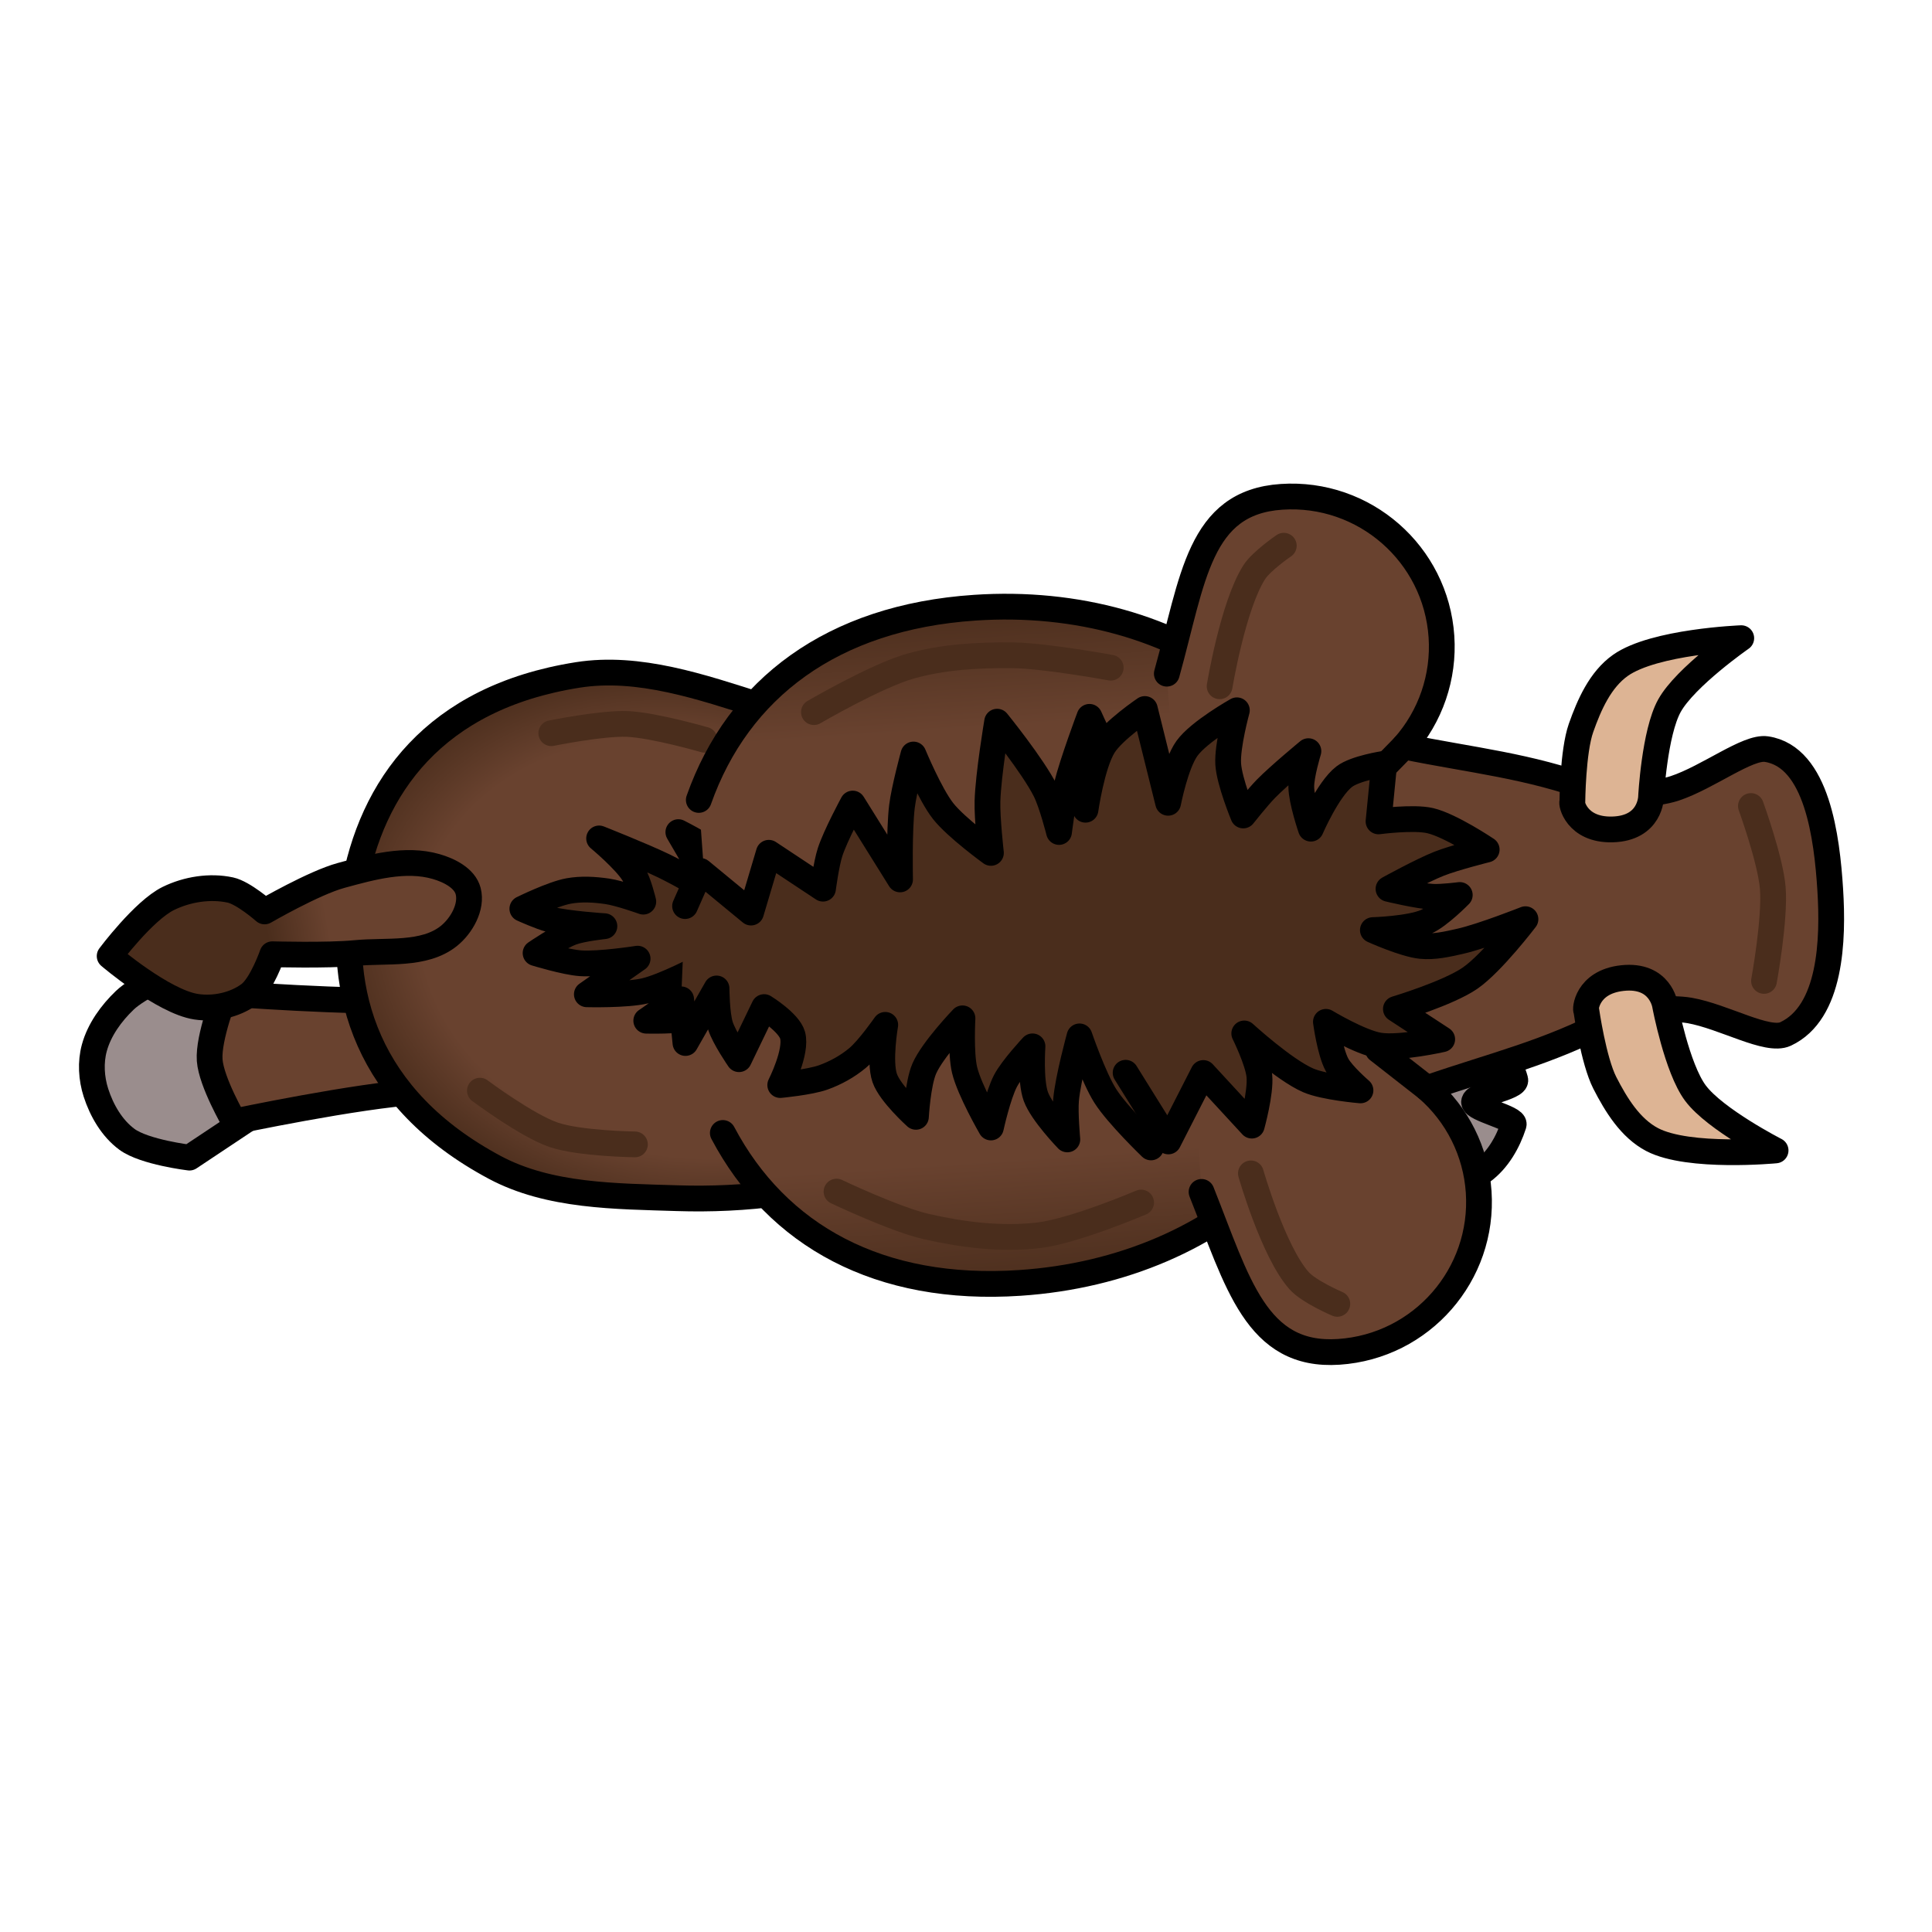
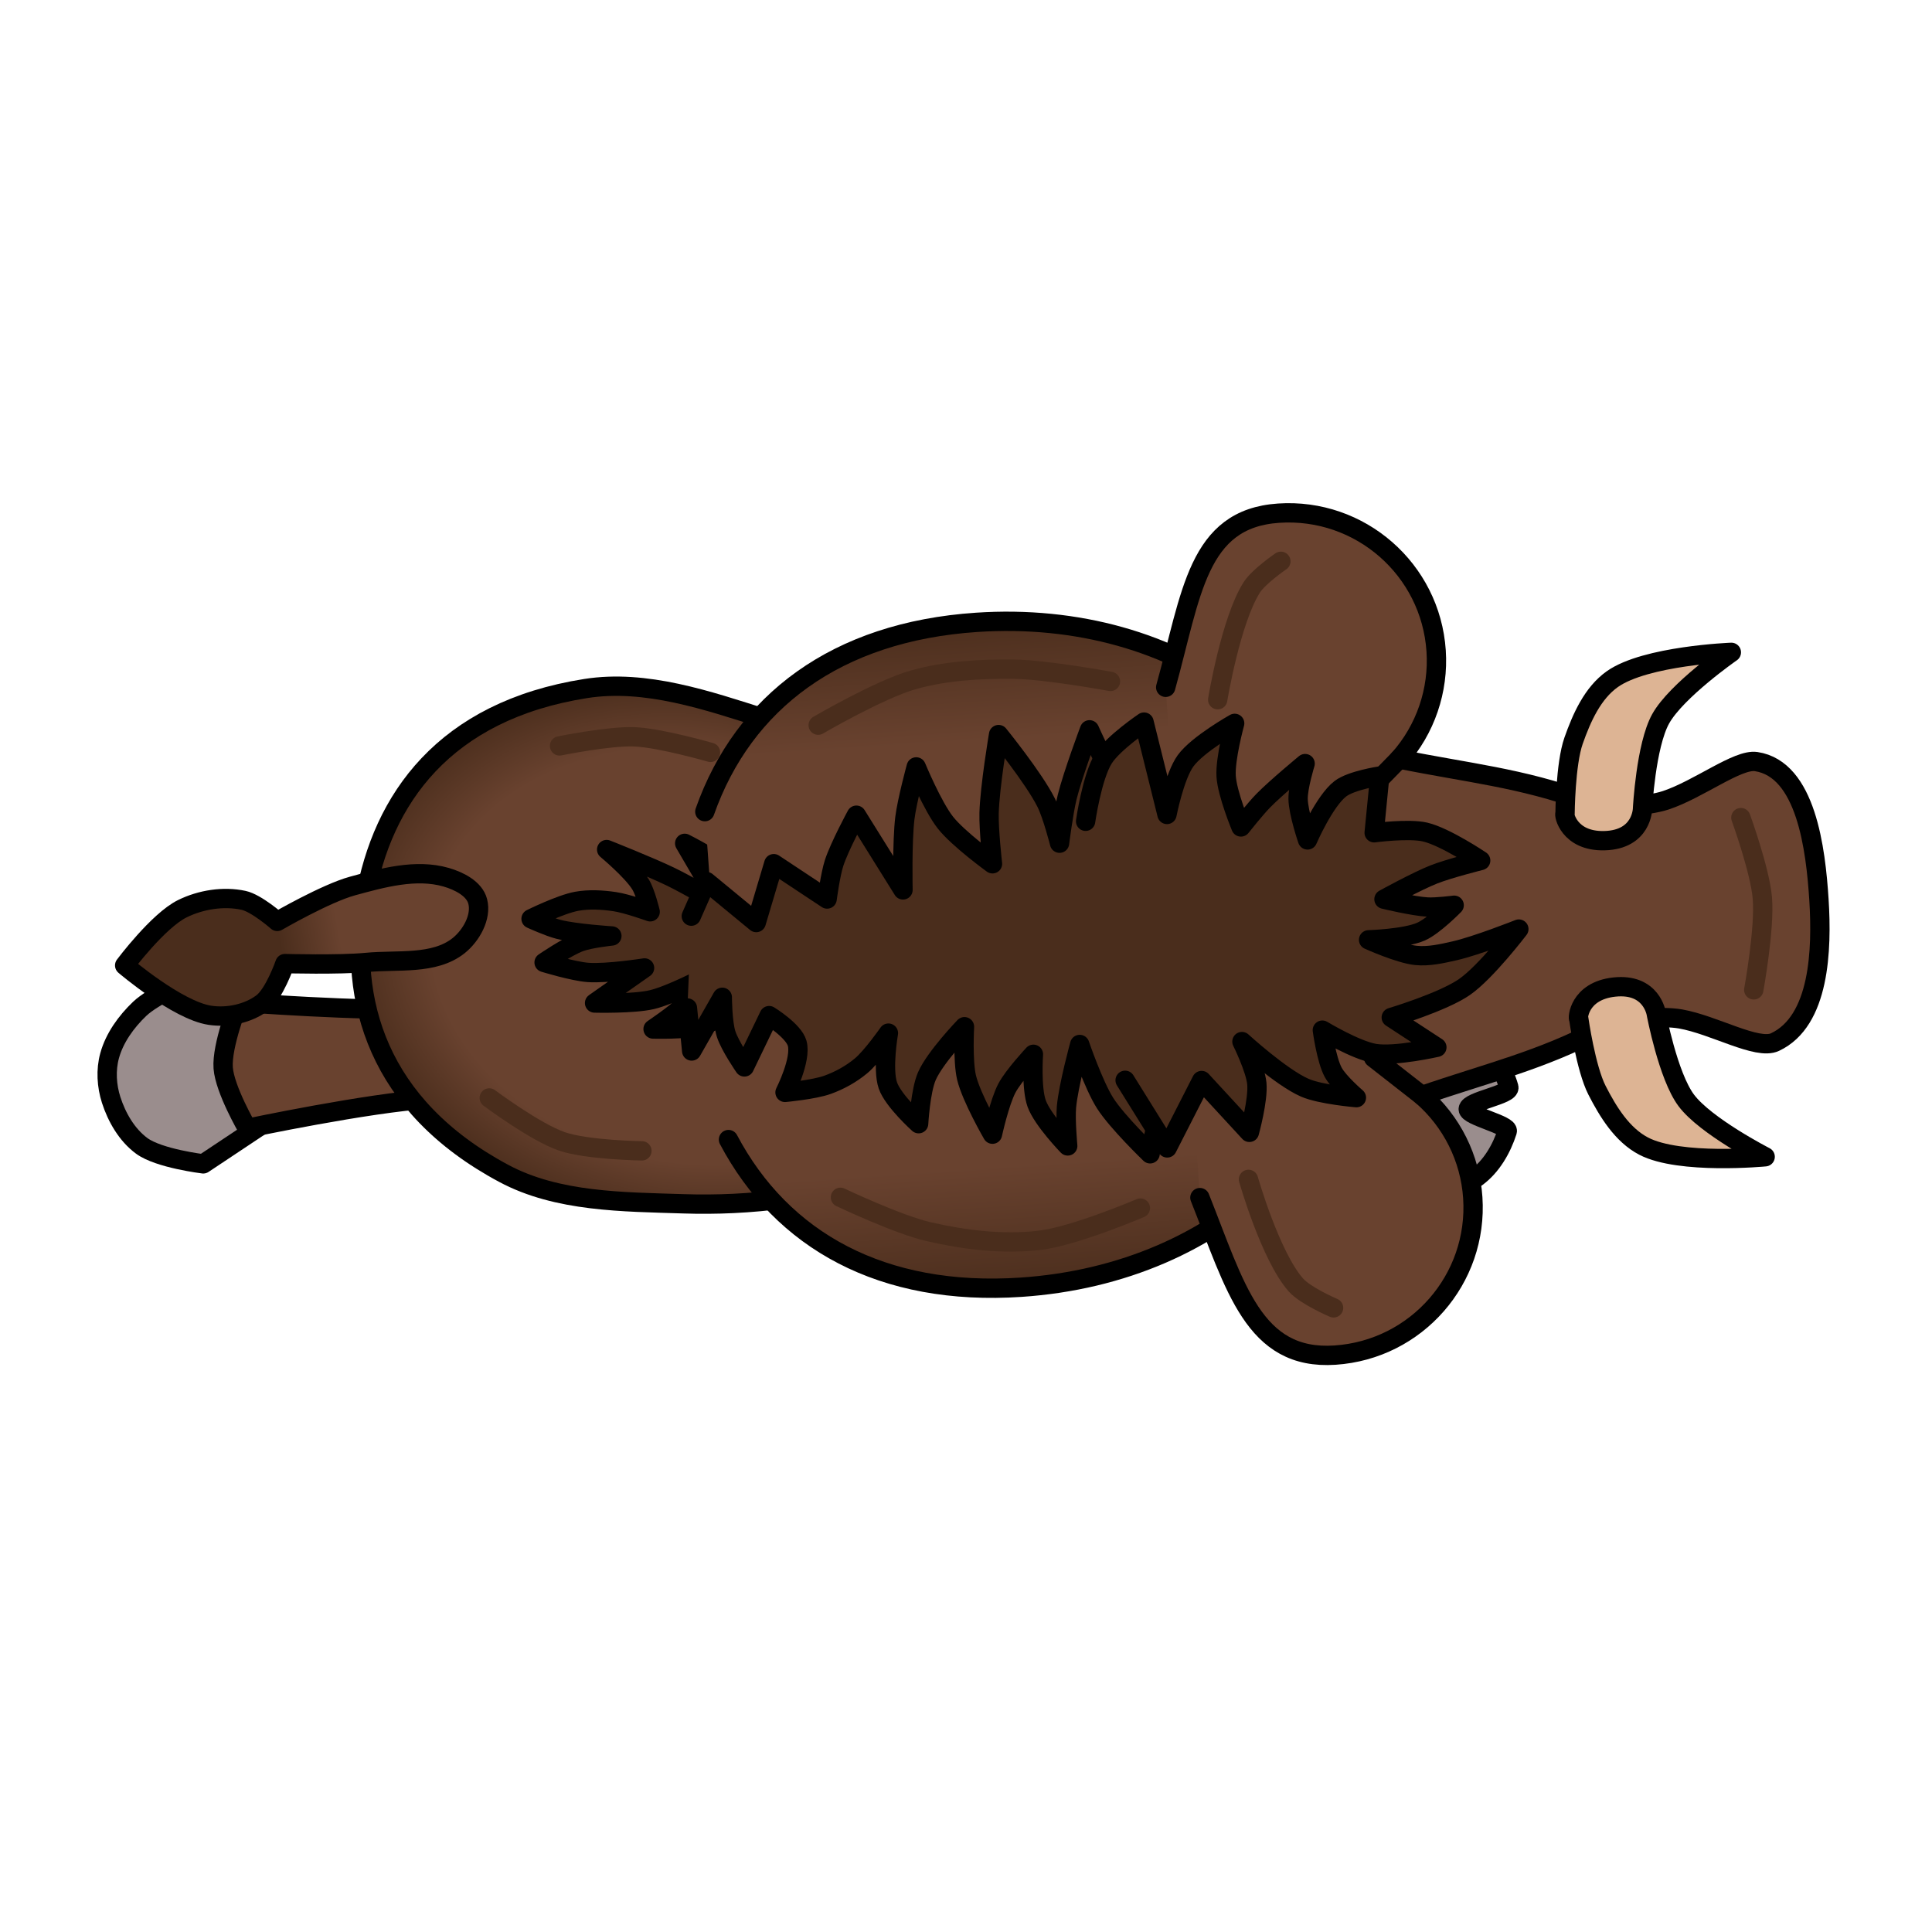
- <svg xmlns="http://www.w3.org/2000/svg" xmlns:xlink="http://www.w3.org/1999/xlink" width="150mm" height="150mm" viewBox="0 0 150 150" version="1.1" id="svg1">
+ <svg xmlns="http://www.w3.org/2000/svg" xmlns:xlink="http://www.w3.org/1999/xlink" width="200mm" height="200mm" viewBox="0 0 200 200" version="1.1" id="svg1">
  <defs id="defs1">
    <linearGradient id="linearGradient35">
      <stop style="stop-color:#4a2d1c;stop-opacity:1;" offset="0" id="stop35" />
      <stop style="stop-color:#69422f;stop-opacity:1;" offset="0.187" id="stop37" />
      <stop style="stop-color:#69422f;stop-opacity:1;" offset="0.807" id="stop38" />
      <stop style="stop-color:#4a2d1c;stop-opacity:1;" offset="1" id="stop36" />
    </linearGradient>
    <linearGradient id="linearGradient31">
      <stop style="stop-color:#69422f;stop-opacity:1;" offset="0.75" id="stop31" />
      <stop style="stop-color:#4a2d1c;stop-opacity:1;" offset="1" id="stop32" />
    </linearGradient>
    <linearGradient id="linearGradient13">
      <stop style="stop-color:#4a2d1c;stop-opacity:1;" offset="0.441" id="stop13" />
      <stop style="stop-color:#69422f;stop-opacity:1;" offset="0.596" id="stop14" />
    </linearGradient>
    <linearGradient xlink:href="#linearGradient13" id="linearGradient14" x1="0.859" y1="50.36" x2="22.308" y2="50.36" gradientUnits="userSpaceOnUse" />
    <radialGradient xlink:href="#linearGradient31" id="radialGradient32" cx="33.285" cy="50.071" fx="33.285" fy="50.071" r="19.285" gradientTransform="matrix(1,0,0,0.7809251,0,10.96924)" gradientUnits="userSpaceOnUse" />
    <linearGradient xlink:href="#linearGradient35" id="linearGradient36" x1="54.138" y1="31.232" x2="54.138" y2="68.768" gradientUnits="userSpaceOnUse" />
    <linearGradient xlink:href="#linearGradient35" id="linearGradient287" gradientUnits="userSpaceOnUse" x1="54.138" y1="31.232" x2="54.138" y2="68.768" />
    <radialGradient xlink:href="#linearGradient31" id="radialGradient287" gradientUnits="userSpaceOnUse" gradientTransform="matrix(1,0,0,0.7809251,0,10.96924)" cx="33.285" cy="50.071" fx="33.285" fy="50.071" r="19.285" />
    <linearGradient xlink:href="#linearGradient13" id="linearGradient288" gradientUnits="userSpaceOnUse" x1="0.859" y1="50.36" x2="22.308" y2="50.36" gradientTransform="rotate(6.35125,19.05998,50.29988)" />
    <linearGradient xlink:href="#linearGradient35" id="linearGradient289" gradientUnits="userSpaceOnUse" x1="54.138" y1="31.232" x2="54.138" y2="68.768" />
    <radialGradient xlink:href="#linearGradient31" id="radialGradient289" gradientUnits="userSpaceOnUse" gradientTransform="matrix(1,0,0,0.7809251,0,10.96924)" cx="33.285" cy="50.071" fx="33.285" fy="50.071" r="19.285" />
    <linearGradient xlink:href="#linearGradient13" id="linearGradient290" gradientUnits="userSpaceOnUse" x1="0.859" y1="50.36" x2="22.308" y2="50.36" gradientTransform="rotate(12.41435,18.91772,50.372)" />
    <linearGradient xlink:href="#linearGradient35" id="linearGradient291" gradientUnits="userSpaceOnUse" x1="54.138" y1="31.232" x2="54.138" y2="68.768" />
    <radialGradient xlink:href="#linearGradient31" id="radialGradient291" gradientUnits="userSpaceOnUse" gradientTransform="matrix(1,0,0,0.7809251,0,10.96924)" cx="33.285" cy="50.071" fx="33.285" fy="50.071" r="19.285" />
    <linearGradient xlink:href="#linearGradient13" id="linearGradient292" gradientUnits="userSpaceOnUse" x1="0.859" y1="50.36" x2="22.308" y2="50.36" gradientTransform="rotate(10.72174,18.91117,50.40564)" />
    <linearGradient xlink:href="#linearGradient35" id="linearGradient293" gradientUnits="userSpaceOnUse" x1="54.138" y1="31.232" x2="54.138" y2="68.768" />
    <radialGradient xlink:href="#linearGradient31" id="radialGradient293" gradientUnits="userSpaceOnUse" gradientTransform="matrix(1,0,0,0.7809251,0,10.96924)" cx="33.285" cy="50.071" fx="33.285" fy="50.071" r="19.285" />
    <linearGradient xlink:href="#linearGradient13" id="linearGradient294" gradientUnits="userSpaceOnUse" x1="0.859" y1="50.36" x2="22.308" y2="50.36" gradientTransform="rotate(5.795036,18.77419,50.24482)" />
    <linearGradient xlink:href="#linearGradient35" id="linearGradient295" gradientUnits="userSpaceOnUse" x1="54.138" y1="31.232" x2="54.138" y2="68.768" />
    <radialGradient xlink:href="#linearGradient31" id="radialGradient295" gradientUnits="userSpaceOnUse" gradientTransform="matrix(1,0,0,0.7809251,0,10.96924)" cx="33.285" cy="50.071" fx="33.285" fy="50.071" r="19.285" />
    <linearGradient xlink:href="#linearGradient13" id="linearGradient296" gradientUnits="userSpaceOnUse" x1="0.859" y1="50.36" x2="22.308" y2="50.36" gradientTransform="rotate(-7.456266,18.9419,49.97398)" />
    <linearGradient xlink:href="#linearGradient35" id="linearGradient297" gradientUnits="userSpaceOnUse" x1="54.138" y1="31.232" x2="54.138" y2="68.768" />
    <radialGradient xlink:href="#linearGradient31" id="radialGradient297" gradientUnits="userSpaceOnUse" gradientTransform="matrix(1,0,0,0.7809251,0,10.96924)" cx="33.285" cy="50.071" fx="33.285" fy="50.071" r="19.285" />
    <linearGradient xlink:href="#linearGradient13" id="linearGradient298" gradientUnits="userSpaceOnUse" x1="0.859" y1="50.36" x2="22.308" y2="50.36" gradientTransform="rotate(-18.96163,18.78945,50.27162)" />
    <linearGradient xlink:href="#linearGradient35" id="linearGradient299" gradientUnits="userSpaceOnUse" x1="54.138" y1="31.232" x2="54.138" y2="68.768" />
    <radialGradient xlink:href="#linearGradient31" id="radialGradient299" gradientUnits="userSpaceOnUse" gradientTransform="matrix(1,0,0,0.7809251,0,10.96924)" cx="33.285" cy="50.071" fx="33.285" fy="50.071" r="19.285" />
    <linearGradient xlink:href="#linearGradient13" id="linearGradient300" gradientUnits="userSpaceOnUse" x1="0.859" y1="50.36" x2="22.308" y2="50.36" gradientTransform="rotate(-19.84912,19.10424,50.28926)" />
    <linearGradient xlink:href="#linearGradient35" id="linearGradient301" gradientUnits="userSpaceOnUse" x1="54.138" y1="31.232" x2="54.138" y2="68.768" />
    <radialGradient xlink:href="#linearGradient31" id="radialGradient301" gradientUnits="userSpaceOnUse" gradientTransform="matrix(1,0,0,0.7809251,0,10.96924)" cx="33.285" cy="50.071" fx="33.285" fy="50.071" r="19.285" />
    <linearGradient xlink:href="#linearGradient13" id="linearGradient302" gradientUnits="userSpaceOnUse" x1="0.859" y1="50.36" x2="22.308" y2="50.36" gradientTransform="rotate(-7.784492,18.51887,50.12966)" />
+     <radialGradient xlink:href="#linearGradient31" id="radialGradient1" gradientUnits="userSpaceOnUse" gradientTransform="matrix(1,0,0,0.7809251,0,10.96924)" cx="33.285" cy="50.071" fx="33.285" fy="50.071" r="19.285" />
+     <linearGradient xlink:href="#linearGradient13" id="linearGradient1" gradientUnits="userSpaceOnUse" x1="0.859" y1="50.36" x2="22.308" y2="50.36" />
+     <linearGradient xlink:href="#linearGradient35" id="linearGradient2" gradientUnits="userSpaceOnUse" x1="54.138" y1="31.232" x2="54.138" y2="68.768" />
  </defs>
  <g id="g261" transform="matrix(1.440165,0,0,1.440165,-34.30052,-32.36301)" style="display:inline">
-     <g id="g236" transform="matrix(1,0,0,-1,15.67581,94.08212)">
-       <path style="fill:#9a8d8d;fill-opacity:1;stroke:#000000;stroke-width:1.389;stroke-linecap:round;stroke-linejoin:round;stroke-dasharray:none;stroke-opacity:1" d="m 22.379,11.881 c 0,0 1.125,1.809 1.075,2.812 -0.053,1.047 -1.414,2.81 -1.414,2.81 l -4.441,1.764 c 0,0 -1.969,-0.854 -2.728,-1.58 -0.734,-0.702 -1.376,-1.587 -1.644,-2.567 -0.213,-0.777 -0.161,-1.649 0.086,-2.417 0.309,-0.959 0.862,-1.919 1.674,-2.516 0.942,-0.693 3.367,-0.984 3.367,-0.984 z" id="path235" />
-       <path style="fill:#69422f;fill-opacity:1;stroke:#000000;stroke-width:1.389;stroke-linecap:round;stroke-linejoin:round;stroke-dasharray:none;stroke-opacity:1" d="m 20.767,11.148 c 0,0 6.624,1.401 9.991,1.608 0.942,0.058 0.966,-0.072 6.242,-0.331 3.276,-0.161 9.553,-2.356 9.553,-2.356 0,0 2.219,1.301 2.689,2.409 0.887,2.09 0.721,4.758 -0.256,6.807 -0.515,1.081 -2.705,2.364 -2.705,2.364 0,0 -6.225,-2.525 -9.504,-3.142 -4.843,-0.911 -5.008,-0.752 -6.292,-0.813 -3.394,-0.159 -10.186,0.355 -10.186,0.355 0,0 -0.944,-2.369 -0.853,-3.598 0.088,-1.183 1.321,-3.303 1.321,-3.303 z" id="path236" />
+     <g id="g236" transform="matrix(1.31296,0,0,-1.31296,14.32813,118.213)" style="stroke-width:1.058;stroke-dasharray:none">
+       <path style="fill:#9a8d8d;fill-opacity:1;stroke:#000000;stroke-width:1.058;stroke-linecap:round;stroke-linejoin:round;stroke-dasharray:none;stroke-opacity:1" d="m 22.379,11.881 c 0,0 1.125,1.809 1.075,2.812 -0.053,1.047 -1.414,2.81 -1.414,2.81 l -4.441,1.764 c 0,0 -1.969,-0.854 -2.728,-1.58 -0.734,-0.702 -1.376,-1.587 -1.644,-2.567 -0.213,-0.777 -0.161,-1.649 0.086,-2.417 0.309,-0.959 0.862,-1.919 1.674,-2.516 0.942,-0.693 3.367,-0.984 3.367,-0.984 z" id="path235" />
+       <path style="fill:#69422f;fill-opacity:1;stroke:#000000;stroke-width:1.058;stroke-linecap:round;stroke-linejoin:round;stroke-dasharray:none;stroke-opacity:1" d="m 20.767,11.148 c 0,0 6.624,1.401 9.991,1.608 0.942,0.058 0.966,-0.072 6.242,-0.331 3.276,-0.161 9.553,-2.356 9.553,-2.356 0,0 2.219,1.301 2.689,2.409 0.887,2.09 0.721,4.758 -0.256,6.807 -0.515,1.081 -2.705,2.364 -2.705,2.364 0,0 -6.225,-2.525 -9.504,-3.142 -4.843,-0.911 -5.008,-0.752 -6.292,-0.813 -3.394,-0.159 -10.186,0.355 -10.186,0.355 0,0 -0.944,-2.369 -0.853,-3.598 0.088,-1.183 1.321,-3.303 1.321,-3.303 z" id="path236" />
    </g>
-     <g id="g238" transform="translate(33.03493,54.42973)">
-       <path style="fill:#9a8d8d;fill-opacity:1;stroke:#000000;stroke-width:1.389;stroke-linecap:round;stroke-linejoin:round;stroke-dasharray:none;stroke-opacity:1" d="m 22.379,11.881 c 0,0 1.125,1.809 1.075,2.812 -0.053,1.047 -1.414,2.81 -1.414,2.81 l -4.441,1.764 c 0,0 -1.969,-0.854 -2.728,-1.58 -0.734,-0.702 -1.376,-1.587 -1.644,-2.567 -0.213,-0.777 -0.161,-1.649 0.086,-2.417 0.309,-0.959 0.862,-1.919 1.674,-2.516 0.942,-0.693 3.367,-0.984 3.367,-0.984 z" id="path237" />
-       <path style="fill:#69422f;fill-opacity:1;stroke:#000000;stroke-width:1.389;stroke-linecap:round;stroke-linejoin:round;stroke-dasharray:none;stroke-opacity:1" d="m 20.767,11.148 c 0,0 6.624,1.401 9.991,1.608 0.942,0.058 0.966,-0.072 6.242,-0.331 3.276,-0.161 9.553,-2.356 9.553,-2.356 0,0 2.219,1.301 2.689,2.409 0.887,2.09 0.721,4.758 -0.256,6.807 -0.515,1.081 -2.705,2.364 -2.705,2.364 0,0 -6.225,-2.525 -9.504,-3.142 -4.843,-0.911 -5.008,-0.752 -6.292,-0.813 -3.394,-0.159 -10.186,0.355 -10.186,0.355 0,0 -0.944,-2.369 -0.853,-3.598 0.088,-1.183 1.321,-3.303 1.321,-3.303 z" id="path238" />
+     <g id="g238" transform="matrix(1.31296,0,0,1.31296,37.11997,66.15095)" style="stroke-width:1.058;stroke-dasharray:none">
+       <path style="fill:#9a8d8d;fill-opacity:1;stroke:#000000;stroke-width:1.058;stroke-linecap:round;stroke-linejoin:round;stroke-dasharray:none;stroke-opacity:1" d="m 22.379,11.881 c 0,0 1.125,1.809 1.075,2.812 -0.053,1.047 -1.414,2.81 -1.414,2.81 l -4.441,1.764 c 0,0 -1.969,-0.854 -2.728,-1.58 -0.734,-0.702 -1.376,-1.587 -1.644,-2.567 -0.213,-0.777 -0.161,-1.649 0.086,-2.417 0.309,-0.959 0.862,-1.919 1.674,-2.516 0.942,-0.693 3.367,-0.984 3.367,-0.984 z" id="path237" />
+       <path style="fill:#69422f;fill-opacity:1;stroke:#000000;stroke-width:1.058;stroke-linecap:round;stroke-linejoin:round;stroke-dasharray:none;stroke-opacity:1" d="m 20.767,11.148 c 0,0 6.624,1.401 9.991,1.608 0.942,0.058 0.966,-0.072 6.242,-0.331 3.276,-0.161 9.553,-2.356 9.553,-2.356 0,0 2.219,1.301 2.689,2.409 0.887,2.09 0.721,4.758 -0.256,6.807 -0.515,1.081 -2.705,2.364 -2.705,2.364 0,0 -6.225,-2.525 -9.504,-3.142 -4.843,-0.911 -5.008,-0.752 -6.292,-0.813 -3.394,-0.159 -10.186,0.355 -10.186,0.355 0,0 -0.944,-2.369 -0.853,-3.598 0.088,-1.183 1.321,-3.303 1.321,-3.303 z" id="path238" />
    </g>
-     <g id="g240" transform="rotate(180,59.36617,47.90142)">
-       <path style="fill:#9a8d8d;fill-opacity:1;stroke:#000000;stroke-width:1.389;stroke-linecap:round;stroke-linejoin:round;stroke-dasharray:none;stroke-opacity:1" d="m 22.379,11.881 c 0,0 1.125,1.809 1.075,2.812 -0.053,1.047 -1.414,2.81 -1.414,2.81 l -4.441,1.764 c 0,0 -1.969,-0.854 -2.728,-1.58 -0.734,-0.702 -1.376,-1.587 -1.644,-2.567 -0.114,-0.418 2.193,-0.754 2.221,-1.196 0.024,-0.379 -2.249,-0.866 -2.135,-1.22 0.309,-0.959 0.862,-1.919 1.674,-2.516 0.942,-0.693 3.367,-0.984 3.367,-0.984 z" id="path239" />
-       <path style="fill:#69422f;fill-opacity:1;stroke:#000000;stroke-width:1.389;stroke-linecap:round;stroke-linejoin:round;stroke-dasharray:none;stroke-opacity:1" d="m 20.767,11.148 c 0,0 6.624,1.401 9.991,1.608 0.942,0.058 0.966,-0.072 6.242,-0.331 3.276,-0.161 9.553,-2.356 9.553,-2.356 0,0 2.219,1.301 2.689,2.409 0.887,2.09 0.721,4.758 -0.256,6.807 -0.515,1.081 -2.705,2.364 -2.705,2.364 0,0 -6.225,-2.525 -9.504,-3.142 -4.843,-0.911 -5.008,-0.752 -6.292,-0.813 -3.394,-0.159 -10.186,0.355 -10.186,0.355 0,0 -0.944,-2.369 -0.853,-3.598 0.088,-1.183 1.321,-3.303 1.321,-3.303 z" id="path240" />
+     <g id="g240" transform="matrix(-1.31296,0,0,-1.31296,149.6372,120.4722)" style="stroke-width:1.058;stroke-dasharray:none">
+       <path style="fill:#9a8d8d;fill-opacity:1;stroke:#000000;stroke-width:1.058;stroke-linecap:round;stroke-linejoin:round;stroke-dasharray:none;stroke-opacity:1" d="m 22.379,11.881 c 0,0 1.125,1.809 1.075,2.812 -0.053,1.047 -1.414,2.81 -1.414,2.81 l -4.441,1.764 c 0,0 -1.969,-0.854 -2.728,-1.58 -0.734,-0.702 -1.376,-1.587 -1.644,-2.567 -0.114,-0.418 2.193,-0.754 2.221,-1.196 0.024,-0.379 -2.249,-0.866 -2.135,-1.22 0.309,-0.959 0.862,-1.919 1.674,-2.516 0.942,-0.693 3.367,-0.984 3.367,-0.984 z" id="path239" />
+       <path style="fill:#69422f;fill-opacity:1;stroke:#000000;stroke-width:1.058;stroke-linecap:round;stroke-linejoin:round;stroke-dasharray:none;stroke-opacity:1" d="m 20.767,11.148 c 0,0 6.624,1.401 9.991,1.608 0.942,0.058 0.966,-0.072 6.242,-0.331 3.276,-0.161 9.553,-2.356 9.553,-2.356 0,0 2.219,1.301 2.689,2.409 0.887,2.09 0.721,4.758 -0.256,6.807 -0.515,1.081 -2.705,2.364 -2.705,2.364 0,0 -6.225,-2.525 -9.504,-3.142 -4.843,-0.911 -5.008,-0.752 -6.292,-0.813 -3.394,-0.159 -10.186,0.355 -10.186,0.355 0,0 -0.944,-2.369 -0.853,-3.598 0.088,-1.183 1.321,-3.303 1.321,-3.303 z" id="path240" />
    </g>
-     <g id="g242" transform="matrix(-1,0,0,1,106.234,52.709)">
-       <path style="fill:#9a8d8d;fill-opacity:1;stroke:#000000;stroke-width:1.389;stroke-linecap:round;stroke-linejoin:round;stroke-dasharray:none;stroke-opacity:1" d="m 22.379,11.881 c 0,0 1.125,1.809 1.075,2.812 -0.053,1.047 -1.414,2.81 -1.414,2.81 l -4.441,1.764 c 0,0 -1.969,-0.854 -2.728,-1.58 -0.734,-0.702 -1.376,-1.587 -1.644,-2.567 -0.114,-0.418 2.193,-0.754 2.221,-1.196 0.024,-0.379 -2.249,-0.866 -2.135,-1.22 0.309,-0.959 0.862,-1.919 1.674,-2.516 0.942,-0.693 3.367,-0.984 3.367,-0.984 z" id="path241" />
-       <path style="fill:#69422f;fill-opacity:1;stroke:#000000;stroke-width:1.389;stroke-linecap:round;stroke-linejoin:round;stroke-dasharray:none;stroke-opacity:1" d="m 20.767,11.148 c 0,0 6.624,1.401 9.991,1.608 0.942,0.058 0.966,-0.072 6.242,-0.331 3.276,-0.161 9.553,-2.356 9.553,-2.356 0,0 2.219,1.301 2.689,2.409 0.887,2.09 0.721,4.758 -0.256,6.807 -0.515,1.081 -2.705,2.364 -2.705,2.364 0,0 -6.225,-2.525 -9.504,-3.142 -4.843,-0.911 -5.008,-0.752 -6.292,-0.813 -3.394,-0.159 -10.186,0.355 -10.186,0.355 0,0 -0.944,-2.369 -0.853,-3.598 0.088,-1.183 1.321,-3.303 1.321,-3.303 z" id="path242" />
+     <g id="g242" transform="matrix(-1.31296,0,0,1.31296,133.2274,63.89171)" style="stroke-width:1.058;stroke-dasharray:none">
+       <path style="fill:#9a8d8d;fill-opacity:1;stroke:#000000;stroke-width:1.058;stroke-linecap:round;stroke-linejoin:round;stroke-dasharray:none;stroke-opacity:1" d="m 22.379,11.881 c 0,0 1.125,1.809 1.075,2.812 -0.053,1.047 -1.414,2.81 -1.414,2.81 l -4.441,1.764 c 0,0 -1.969,-0.854 -2.728,-1.58 -0.734,-0.702 -1.376,-1.587 -1.644,-2.567 -0.114,-0.418 2.193,-0.754 2.221,-1.196 0.024,-0.379 -2.249,-0.866 -2.135,-1.22 0.309,-0.959 0.862,-1.919 1.674,-2.516 0.942,-0.693 3.367,-0.984 3.367,-0.984 z" id="path241" />
+       <path style="fill:#69422f;fill-opacity:1;stroke:#000000;stroke-width:1.058;stroke-linecap:round;stroke-linejoin:round;stroke-dasharray:none;stroke-opacity:1" d="m 20.767,11.148 c 0,0 6.624,1.401 9.991,1.608 0.942,0.058 0.966,-0.072 6.242,-0.331 3.276,-0.161 9.553,-2.356 9.553,-2.356 0,0 2.219,1.301 2.689,2.409 0.887,2.09 0.721,4.758 -0.256,6.807 -0.515,1.081 -2.705,2.364 -2.705,2.364 0,0 -6.225,-2.525 -9.504,-3.142 -4.843,-0.911 -5.008,-0.752 -6.292,-0.813 -3.394,-0.159 -10.186,0.355 -10.186,0.355 0,0 -0.944,-2.369 -0.853,-3.598 0.088,-1.183 1.321,-3.303 1.321,-3.303 z" id="path242" />
    </g>
-     <g id="g247" transform="rotate(9.576635,-92.79506,226.5862)" style="display:inline">
-       <path id="path243" style="fill:url(#radialGradient299);fill-opacity:1;stroke:#000000;stroke-width:1.389;stroke-linecap:round;stroke-linejoin:round;stroke-dasharray:none" d="m 51.57,50 c 0,9.151 -9.723,12.605 -16.57,13.534 -3.303,0.448 -6.84,1.061 -10,0 C 17.574,61.041 14.985,55.609 15,50 c 0.015,-5.57 2.574,-10.895 10,-13.387 3.16,-1.061 6.7,-0.467 10,0 C 41.803,37.575 51.57,40.849 51.57,50 Z" />
-       <path style="fill:url(#linearGradient300);fill-opacity:1;stroke:#000000;stroke-width:1.389;stroke-linecap:round;stroke-linejoin:round;stroke-dasharray:none;stroke-opacity:1" d="m 19.188,48.069 c 0.722,0.082 1.629,0.356 1.926,1.019 0.36,0.804 -0.043,1.911 -0.632,2.566 -1.144,1.271 -3.175,1.296 -4.826,1.742 -1.435,0.388 -4.385,0.804 -4.385,0.804 0,0 -0.293,1.74 -0.87,2.34 -0.678,0.706 -1.73,1.117 -2.708,1.133 -1.802,0.031 -5.055,-1.916 -5.055,-1.916 0,0 1.401,-2.726 2.601,-3.588 0.913,-0.657 2.097,-1.057 3.221,-1.007 0.726,0.032 2.014,0.831 2.014,0.831 0,0 2.362,-1.958 3.738,-2.596 1.557,-0.722 3.27,-1.522 4.975,-1.328 z" id="path244" />
-       <path style="display:inline;fill:none;fill-opacity:1;stroke:#4a2d1c;stroke-width:1.389;stroke-linecap:round;stroke-linejoin:round;stroke-dasharray:none;stroke-opacity:1" d="m 34.23,38.921 c 0,0 -2.845,-0.326 -4.251,-0.147 -1.365,0.174 -3.958,1.173 -3.958,1.173" id="path245" transform="translate(-1.905725)" />
-       <path style="display:inline;fill:none;fill-opacity:1;stroke:#4a2d1c;stroke-width:1.389;stroke-linecap:round;stroke-linejoin:round;stroke-dasharray:none;stroke-opacity:1" d="m 34.156,61.057 c 0,0 -2.949,0.455 -4.398,0.22 -1.527,-0.248 -4.325,-1.686 -4.325,-1.686" id="path246" transform="translate(-1.905725)" />
-       <path style="fill:#4a2d1c;fill-opacity:1;stroke:#000000;stroke-width:1.389;stroke-linecap:round;stroke-linejoin:round;stroke-dasharray:none;stroke-opacity:1" d="m 36.655,52.033 c 0,0 -1.503,1.333 -2.403,1.748 -0.781,0.359 -2.509,0.598 -2.509,0.598 0,0 1.065,-1.006 1.485,-1.6 0.37,-0.524 0.891,-1.705 0.891,-1.705 0,0 -1.724,1.317 -2.714,1.732 -0.964,0.404 -3.057,0.702 -3.057,0.702 l 2.379,-2.349 c 0,0 -1.974,0.658 -3.001,0.757 -0.822,0.079 -2.473,-0.138 -2.473,-0.138 0,0 1.096,-1.058 1.75,-1.432 0.514,-0.294 1.668,-0.616 1.668,-0.616 0,0 -1.962,0.205 -2.94,0.129 -0.535,-0.042 -1.579,-0.319 -1.579,-0.319 0,0 1.464,-1.059 2.304,-1.361 0.652,-0.235 1.36,-0.311 2.053,-0.327 0.674,-0.016 2.009,0.225 2.009,0.225 0,0 -0.422,-0.996 -0.773,-1.395 -0.585,-0.664 -2.143,-1.569 -2.143,-1.569 0,0 2.473,0.526 3.686,0.879 0.987,0.287 2.916,1.006 2.916,1.006 l -2.446,-2.931 c 0,0 2.145,0.661 3.062,1.281 0.807,0.546 2.052,2.083 2.052,2.083" id="path247" />
+     <g id="g247" transform="matrix(1.294663,0.2184328,-0.2184328,1.294663,41.54236,19.10231)" style="display:inline;stroke-width:1.058;stroke-dasharray:none">
+       <path id="path243" style="fill:url(#radialGradient299);fill-opacity:1;stroke:#000000;stroke-width:1.058;stroke-linecap:round;stroke-linejoin:round;stroke-dasharray:none" d="m 51.57,50 c 0,9.151 -9.723,12.605 -16.57,13.534 -3.303,0.448 -6.84,1.061 -10,0 C 17.574,61.041 14.985,55.609 15,50 c 0.015,-5.57 2.574,-10.895 10,-13.387 3.16,-1.061 6.7,-0.467 10,0 C 41.803,37.575 51.57,40.849 51.57,50 Z" />
+       <path style="fill:url(#linearGradient300);fill-opacity:1;stroke:#000000;stroke-width:1.058;stroke-linecap:round;stroke-linejoin:round;stroke-dasharray:none;stroke-opacity:1" d="m 19.188,48.069 c 0.722,0.082 1.629,0.356 1.926,1.019 0.36,0.804 -0.043,1.911 -0.632,2.566 -1.144,1.271 -3.175,1.296 -4.826,1.742 -1.435,0.388 -4.385,0.804 -4.385,0.804 0,0 -0.293,1.74 -0.87,2.34 -0.678,0.706 -1.73,1.117 -2.708,1.133 -1.802,0.031 -5.055,-1.916 -5.055,-1.916 0,0 1.401,-2.726 2.601,-3.588 0.913,-0.657 2.097,-1.057 3.221,-1.007 0.726,0.032 2.014,0.831 2.014,0.831 0,0 2.362,-1.958 3.738,-2.596 1.557,-0.722 3.27,-1.522 4.975,-1.328 z" id="path244" />
+       <path style="display:inline;fill:none;fill-opacity:1;stroke:#4a2d1c;stroke-width:1.058;stroke-linecap:round;stroke-linejoin:round;stroke-dasharray:none;stroke-opacity:1" d="m 34.23,38.921 c 0,0 -2.845,-0.326 -4.251,-0.147 -1.365,0.174 -3.958,1.173 -3.958,1.173" id="path245" transform="translate(-1.905725)" />
+       <path style="display:inline;fill:none;fill-opacity:1;stroke:#4a2d1c;stroke-width:1.058;stroke-linecap:round;stroke-linejoin:round;stroke-dasharray:none;stroke-opacity:1" d="m 34.156,61.057 c 0,0 -2.949,0.455 -4.398,0.22 -1.527,-0.248 -4.325,-1.686 -4.325,-1.686" id="path246" transform="translate(-1.905725)" />
+       <path style="fill:#4a2d1c;fill-opacity:1;stroke:#000000;stroke-width:1.058;stroke-linecap:round;stroke-linejoin:round;stroke-dasharray:none;stroke-opacity:1" d="m 36.655,52.033 c 0,0 -1.503,1.333 -2.403,1.748 -0.781,0.359 -2.509,0.598 -2.509,0.598 0,0 1.065,-1.006 1.485,-1.6 0.37,-0.524 0.891,-1.705 0.891,-1.705 0,0 -1.724,1.317 -2.714,1.732 -0.964,0.404 -3.057,0.702 -3.057,0.702 l 2.379,-2.349 c 0,0 -1.974,0.658 -3.001,0.757 -0.822,0.079 -2.473,-0.138 -2.473,-0.138 0,0 1.096,-1.058 1.75,-1.432 0.514,-0.294 1.668,-0.616 1.668,-0.616 0,0 -1.962,0.205 -2.94,0.129 -0.535,-0.042 -1.579,-0.319 -1.579,-0.319 0,0 1.464,-1.059 2.304,-1.361 0.652,-0.235 1.36,-0.311 2.053,-0.327 0.674,-0.016 2.009,0.225 2.009,0.225 0,0 -0.422,-0.996 -0.773,-1.395 -0.585,-0.664 -2.143,-1.569 -2.143,-1.569 0,0 2.473,0.526 3.686,0.879 0.987,0.287 2.916,1.006 2.916,1.006 l -2.446,-2.931 c 0,0 2.145,0.661 3.062,1.281 0.807,0.546 2.052,2.083 2.052,2.083" id="path247" />
    </g>
-     <g id="g251" transform="rotate(-3.834061,414.8023,-321.8932)" style="display:inline">
-       <path id="path248" style="fill:url(#linearGradient299);fill-opacity:1;stroke:#000000;stroke-width:1.389;stroke-linecap:round;stroke-linejoin:round;stroke-dasharray:none" d="m 36.37,41.105 c 2.52,-5.854 7.84,-9.346 15.536,-9.346 11.046,0 20,7.195 20,18.241 0,11.046 -8.954,18.241 -20,18.241 -7.604,0 -12.889,-3.409 -15.444,-9.137" />
-       <path style="display:inline;fill:none;fill-opacity:1;stroke:#4a2d1c;stroke-width:1.389;stroke-linecap:round;stroke-linejoin:round;stroke-dasharray:none;stroke-opacity:1" d="m 59.004,35.476 c 0,0 -3.49,-0.89 -5.277,-1.026 -1.829,-0.139 -3.703,-0.161 -5.497,0.22 -1.877,0.398 -5.351,2.126 -5.351,2.126" id="path249" />
-       <path style="display:inline;fill:none;fill-opacity:1;stroke:#4a2d1c;stroke-width:1.389;stroke-linecap:round;stroke-linejoin:round;stroke-dasharray:none;stroke-opacity:1" d="m 58.711,64.355 c 0,0 -3.708,1.299 -5.644,1.393 -2.022,0.098 -4.071,-0.297 -6.01,-0.88 -1.654,-0.497 -4.691,-2.199 -4.691,-2.199" id="path250" />
-       <path style="fill:#4a2d1c;fill-opacity:1;stroke:#000000;stroke-width:1.389;stroke-linecap:round;stroke-linejoin:round;stroke-dasharray:none;stroke-opacity:1" d="m 35.249,46.764 0.959,-1.832 2.565,2.419 1.173,-3.152 2.785,2.126 c 0,0 0.264,-1.321 0.513,-1.942 0.358,-0.893 1.393,-2.529 1.393,-2.529 l 2.272,4.251 c 0,0 0.12,-2.632 0.366,-3.921 0.18,-0.938 0.806,-2.749 0.806,-2.749 0,0 0.743,2.204 1.393,3.152 0.645,0.941 2.419,2.419 2.419,2.419 0,0 -0.087,-1.861 0,-2.785 0.135,-1.436 0.806,-4.251 0.806,-4.251 0,0 1.759,2.49 2.346,3.885 0.303,0.721 0.586,2.272 0.586,2.272 0,0 0.327,-1.679 0.586,-2.492 0.394,-1.232 1.466,-3.592 1.466,-3.592 0,0 1.025,2.814 1.869,4.031 0.734,1.058 1.873,1.772 2.712,2.749 1.212,1.41 3.155,2.621 3.335,4.471 0.252,2.589 -1.724,5.024 -3.372,7.037 -0.73,0.892 -1.414,1.569 -1.906,2.492 -0.43,0.808 -0.88,2.602 -0.88,2.602 0,0 -1.679,-1.847 -2.272,-2.932 -0.56,-1.024 -1.173,-3.298 -1.173,-3.298 0,0 -0.773,2.218 -0.953,3.372 -0.109,0.7 -0.073,2.126 -0.073,2.126 0,0 -1.272,-1.501 -1.539,-2.419 -0.253,-0.868 0,-2.712 0,-2.712 0,0 -1.164,1.088 -1.576,1.759 -0.459,0.748 -0.953,2.455 -0.953,2.455 0,0 -1.019,-2.068 -1.209,-3.188 -0.155,-0.916 0.073,-2.785 0.073,-2.785 0,0 -1.714,1.558 -2.236,2.565 -0.404,0.782 -0.623,2.565 -0.623,2.565 0,0 -1.303,-1.336 -1.539,-2.199 -0.252,-0.922 0.22,-2.859 0.22,-2.859 0,0 -0.983,1.229 -1.613,1.686 -0.57,0.414 -1.228,0.722 -1.906,0.916 -0.756,0.216 -2.346,0.257 -2.346,0.257 0,0 1.034,-1.735 0.843,-2.639 -0.148,-0.703 -1.429,-1.613 -1.429,-1.613 l -1.539,2.712 c 0,0 -0.717,-1.2 -0.88,-1.869 -0.159,-0.653 -0.073,-2.016 -0.073,-2.016 l -1.869,2.822 -0.074,-2.365" id="path251" />
+     <g id="g251" transform="matrix(1.310022,-0.08779379,0.08779379,1.310022,23.22556,30.15804)" style="display:inline;stroke-width:1.058;stroke-dasharray:none">
+       <path id="path248" style="fill:url(#linearGradient299);fill-opacity:1;stroke:#000000;stroke-width:1.058;stroke-linecap:round;stroke-linejoin:round;stroke-dasharray:none" d="m 36.37,41.105 c 2.52,-5.854 7.84,-9.346 15.536,-9.346 11.046,0 20,7.195 20,18.241 0,11.046 -8.954,18.241 -20,18.241 -7.604,0 -12.889,-3.409 -15.444,-9.137" />
+       <path style="display:inline;fill:none;fill-opacity:1;stroke:#4a2d1c;stroke-width:1.058;stroke-linecap:round;stroke-linejoin:round;stroke-dasharray:none;stroke-opacity:1" d="m 59.004,35.476 c 0,0 -3.49,-0.89 -5.277,-1.026 -1.829,-0.139 -3.703,-0.161 -5.497,0.22 -1.877,0.398 -5.351,2.126 -5.351,2.126" id="path249" />
+       <path style="display:inline;fill:none;fill-opacity:1;stroke:#4a2d1c;stroke-width:1.058;stroke-linecap:round;stroke-linejoin:round;stroke-dasharray:none;stroke-opacity:1" d="m 58.711,64.355 c 0,0 -3.708,1.299 -5.644,1.393 -2.022,0.098 -4.071,-0.297 -6.01,-0.88 -1.654,-0.497 -4.691,-2.199 -4.691,-2.199" id="path250" />
+       <path style="fill:#4a2d1c;fill-opacity:1;stroke:#000000;stroke-width:1.058;stroke-linecap:round;stroke-linejoin:round;stroke-dasharray:none;stroke-opacity:1" d="m 35.249,46.764 0.959,-1.832 2.565,2.419 1.173,-3.152 2.785,2.126 c 0,0 0.264,-1.321 0.513,-1.942 0.358,-0.893 1.393,-2.529 1.393,-2.529 l 2.272,4.251 c 0,0 0.12,-2.632 0.366,-3.921 0.18,-0.938 0.806,-2.749 0.806,-2.749 0,0 0.743,2.204 1.393,3.152 0.645,0.941 2.419,2.419 2.419,2.419 0,0 -0.087,-1.861 0,-2.785 0.135,-1.436 0.806,-4.251 0.806,-4.251 0,0 1.759,2.49 2.346,3.885 0.303,0.721 0.586,2.272 0.586,2.272 0,0 0.327,-1.679 0.586,-2.492 0.394,-1.232 1.466,-3.592 1.466,-3.592 0,0 1.025,2.814 1.869,4.031 0.734,1.058 1.873,1.772 2.712,2.749 1.212,1.41 3.155,2.621 3.335,4.471 0.252,2.589 -1.724,5.024 -3.372,7.037 -0.73,0.892 -1.414,1.569 -1.906,2.492 -0.43,0.808 -0.88,2.602 -0.88,2.602 0,0 -1.679,-1.847 -2.272,-2.932 -0.56,-1.024 -1.173,-3.298 -1.173,-3.298 0,0 -0.773,2.218 -0.953,3.372 -0.109,0.7 -0.073,2.126 -0.073,2.126 0,0 -1.272,-1.501 -1.539,-2.419 -0.253,-0.868 0,-2.712 0,-2.712 0,0 -1.164,1.088 -1.576,1.759 -0.459,0.748 -0.953,2.455 -0.953,2.455 0,0 -1.019,-2.068 -1.209,-3.188 -0.155,-0.916 0.073,-2.785 0.073,-2.785 0,0 -1.714,1.558 -2.236,2.565 -0.404,0.782 -0.623,2.565 -0.623,2.565 0,0 -1.303,-1.336 -1.539,-2.199 -0.252,-0.922 0.22,-2.859 0.22,-2.859 0,0 -0.983,1.229 -1.613,1.686 -0.57,0.414 -1.228,0.722 -1.906,0.916 -0.756,0.216 -2.346,0.257 -2.346,0.257 0,0 1.034,-1.735 0.843,-2.639 -0.148,-0.703 -1.429,-1.613 -1.429,-1.613 l -1.539,2.712 c 0,0 -0.717,-1.2 -0.88,-1.869 -0.159,-0.653 -0.073,-2.016 -0.073,-2.016 l -1.869,2.822 -0.074,-2.365" id="path251" />
    </g>
-     <g id="g260" style="display:inline" transform="rotate(-3.834061,414.8023,-321.8932)">
-       <path id="path252" style="fill:#69422f;fill-opacity:1;stroke:#000000;stroke-width:1.389;stroke-linecap:round;stroke-linejoin:round;stroke-dasharray:none;stroke-opacity:1" d="m 62,64 c 1.613,5 2.334,9.099 6.807,9.099 4.473,8e-6 8.099,-3.626 8.099,-8.099 1.27e-4,-2.166 -0.868,-4.242 -2.409,-5.764 3.718,-1.009 6.622,-1.472 10.038,-2.992 0.864,-0.384 2.371,-0.244 3.443,-0.381 0.342,0.028 0.66,0.072 0.928,0.137 1.826,0.448 4.075,2 5.075,1.611 2.534,-0.984 2.915,-4.893 2.925,-7.611 0.01,-2.771 -0.218,-7.188 -2.925,-7.781 -1,-0.219 -3.229,1.302 -5.075,1.781 -0.273,0.071 -0.597,0.118 -0.947,0.147 -1.053,-0.147 -2.57,0.007 -3.431,-0.376 -3.433,-1.528 -6.363,-1.993 -10.039,-2.999 1.547,-1.522 2.417,-3.602 2.417,-5.772 8e-6,-4.473 -3.626,-8.099 -8.099,-8.099 C 64.334,26.901 63.759,31 62,36" />
-       <path style="fill:#ddb494;fill-opacity:1;stroke:#000000;stroke-width:1.389;stroke-linecap:round;stroke-linejoin:round;stroke-dasharray:none;stroke-opacity:1" d="m 83.352,44.371 c -0.081,-0.013 0.092,1.531 2.052,1.613 2.071,0.086 2.199,-1.613 2.199,-1.613 0,0 0.411,-3.435 1.319,-4.838 0.962,-1.486 4.105,-3.372 4.105,-3.372 0,0 -4.697,-0.134 -6.597,1.026 -1.135,0.693 -1.821,2.004 -2.346,3.225 -0.53,1.233 -0.733,3.958 -0.733,3.958 z" id="path253" />
-       <path style="fill:#ddb494;fill-opacity:1;stroke:#000000;stroke-width:1.389;stroke-linecap:round;stroke-linejoin:round;stroke-dasharray:none;stroke-opacity:1" d="m 83.352,55.629 c -0.081,0.013 0.092,-1.531 2.052,-1.613 2.071,-0.086 2.199,1.613 2.199,1.613 0,0 0.411,3.435 1.319,4.838 0.962,1.486 4.105,3.372 4.105,3.372 0,0 -4.697,0.134 -6.597,-1.026 -1.135,-0.693 -1.821,-2.004 -2.346,-3.225 -0.53,-1.233 -0.733,-3.958 -0.733,-3.958 z" id="path254" />
-       <path style="fill:#6a6a6a;fill-opacity:1;stroke:#000000;stroke-width:1.389;stroke-linecap:round;stroke-linejoin:round;stroke-dasharray:none;stroke-opacity:1" d="M 74.497,59.236 72,57" id="path255" />
-       <path style="fill:#6a6a6a;fill-opacity:1;stroke:#000000;stroke-width:1.389;stroke-linecap:round;stroke-linejoin:round;stroke-dasharray:none;stroke-opacity:1" d="m 74.488,40.772 -2.488,2.228" id="path256" />
-       <path style="fill:none;fill-opacity:1;stroke:#4a2d1c;stroke-width:1.389;stroke-linecap:round;stroke-linejoin:round;stroke-dasharray:none;stroke-opacity:1" d="m 68.899,70.512 c 0,0 -1.487,-0.754 -1.979,-1.393 -1.287,-1.672 -2.199,-5.937 -2.199,-5.937" id="path257" />
-       <path style="fill:none;fill-opacity:1;stroke:#4a2d1c;stroke-width:1.389;stroke-linecap:round;stroke-linejoin:round;stroke-dasharray:none;stroke-opacity:1" d="m 68.753,29.539 c 0,0 -1.263,0.744 -1.686,1.319 -1.269,1.725 -2.272,6.01 -2.272,6.01" id="path258" />
-       <path style="display:inline;fill:#4a2d1c;fill-opacity:1;stroke:#000000;stroke-width:1.389;stroke-linecap:round;stroke-linejoin:round;stroke-dasharray:none;stroke-opacity:1" d="m 58.345,57.318 2.052,3.848 2.126,-3.555 2.419,3.005 c 0,0 0.611,-1.738 0.586,-2.639 -0.023,-0.812 -0.66,-2.346 -0.66,-2.346 0,0 2,2.094 3.262,2.749 0.852,0.442 2.785,0.733 2.785,0.733 0,0 -0.912,-0.897 -1.173,-1.466 -0.332,-0.723 -0.44,-2.346 -0.44,-2.346 0,0 1.763,1.231 2.785,1.466 1.108,0.255 3.408,-0.11 3.408,-0.11 l -2.382,-1.796 c 0,0 2.864,-0.652 4.105,-1.393 1.247,-0.745 3.188,-2.969 3.188,-2.969 0,0 -2.368,0.761 -3.592,0.953 -0.701,0.11 -1.426,0.228 -2.126,0.11 -0.897,-0.151 -2.529,-1.026 -2.529,-1.026 0,0 1.984,0.073 2.895,-0.257 0.727,-0.263 1.906,-1.319 1.906,-1.319 0,0 -0.981,0.06 -1.466,0 -0.8,-0.098 -2.346,-0.586 -2.346,-0.586 0,0 1.851,-0.864 2.822,-1.173 0.847,-0.269 2.602,-0.586 2.602,-0.586 0,0 -1.842,-1.426 -2.932,-1.759 -0.889,-0.272 -2.785,-0.147 -2.785,-0.147 l 0.513,-3.078 c 0,0 -1.571,0.13 -2.199,0.55 -0.922,0.617 -1.979,2.675 -1.979,2.675 0,0 -0.406,-1.506 -0.366,-2.272 0.034,-0.657 0.513,-1.906 0.513,-1.906 0,0 -1.658,1.191 -2.419,1.869 -0.471,0.42 -1.319,1.356 -1.319,1.356 0,0 -0.628,-1.859 -0.623,-2.822 0.005,-0.978 0.66,-2.859 0.66,-2.859 0,0 -2.101,1.001 -2.822,1.869 -0.661,0.796 -1.209,2.859 -1.209,2.859 L 60.69,37.821 c 0,0 -1.764,1.028 -2.346,1.832 -0.7,0.968 -1.209,3.372 -1.209,3.372" id="path259" />
-       <path style="fill:none;fill-opacity:1;stroke:#4a2d1c;stroke-width:1.389;stroke-linecap:round;stroke-linejoin:round;stroke-dasharray:none;stroke-opacity:1" d="m 92.941,45.224 c 0,0 0.854,2.952 0.88,4.471 0.029,1.683 -0.806,4.984 -0.806,4.984" id="path260" />
+     <g id="g260" style="display:inline;stroke-width:1.058;stroke-dasharray:none" transform="matrix(1.310022,-0.08779379,0.08779379,1.310022,23.22556,30.15804)">
+       <path id="path252" style="fill:#69422f;fill-opacity:1;stroke:#000000;stroke-width:1.058;stroke-linecap:round;stroke-linejoin:round;stroke-dasharray:none;stroke-opacity:1" d="m 62,64 c 1.613,5 2.334,9.099 6.807,9.099 4.473,8e-6 8.099,-3.626 8.099,-8.099 1.27e-4,-2.166 -0.868,-4.242 -2.409,-5.764 3.718,-1.009 6.622,-1.472 10.038,-2.992 0.864,-0.384 2.371,-0.244 3.443,-0.381 0.342,0.028 0.66,0.072 0.928,0.137 1.826,0.448 4.075,2 5.075,1.611 2.534,-0.984 2.915,-4.893 2.925,-7.611 0.01,-2.771 -0.218,-7.188 -2.925,-7.781 -1,-0.219 -3.229,1.302 -5.075,1.781 -0.273,0.071 -0.597,0.118 -0.947,0.147 -1.053,-0.147 -2.57,0.007 -3.431,-0.376 -3.433,-1.528 -6.363,-1.993 -10.039,-2.999 1.547,-1.522 2.417,-3.602 2.417,-5.772 8e-6,-4.473 -3.626,-8.099 -8.099,-8.099 C 64.334,26.901 63.759,31 62,36" />
+       <path style="fill:#ddb494;fill-opacity:1;stroke:#000000;stroke-width:1.058;stroke-linecap:round;stroke-linejoin:round;stroke-dasharray:none;stroke-opacity:1" d="m 83.352,44.371 c -0.081,-0.013 0.092,1.531 2.052,1.613 2.071,0.086 2.199,-1.613 2.199,-1.613 0,0 0.411,-3.435 1.319,-4.838 0.962,-1.486 4.105,-3.372 4.105,-3.372 0,0 -4.697,-0.134 -6.597,1.026 -1.135,0.693 -1.821,2.004 -2.346,3.225 -0.53,1.233 -0.733,3.958 -0.733,3.958 z" id="path253" />
+       <path style="fill:#ddb494;fill-opacity:1;stroke:#000000;stroke-width:1.058;stroke-linecap:round;stroke-linejoin:round;stroke-dasharray:none;stroke-opacity:1" d="m 83.352,55.629 c -0.081,0.013 0.092,-1.531 2.052,-1.613 2.071,-0.086 2.199,1.613 2.199,1.613 0,0 0.411,3.435 1.319,4.838 0.962,1.486 4.105,3.372 4.105,3.372 0,0 -4.697,0.134 -6.597,-1.026 -1.135,-0.693 -1.821,-2.004 -2.346,-3.225 -0.53,-1.233 -0.733,-3.958 -0.733,-3.958 z" id="path254" />
+       <path style="fill:#6a6a6a;fill-opacity:1;stroke:#000000;stroke-width:1.058;stroke-linecap:round;stroke-linejoin:round;stroke-dasharray:none;stroke-opacity:1" d="M 74.497,59.236 72,57" id="path255" />
+       <path style="fill:#6a6a6a;fill-opacity:1;stroke:#000000;stroke-width:1.058;stroke-linecap:round;stroke-linejoin:round;stroke-dasharray:none;stroke-opacity:1" d="m 74.488,40.772 -2.488,2.228" id="path256" />
+       <path style="fill:none;fill-opacity:1;stroke:#4a2d1c;stroke-width:1.058;stroke-linecap:round;stroke-linejoin:round;stroke-dasharray:none;stroke-opacity:1" d="m 68.899,70.512 c 0,0 -1.487,-0.754 -1.979,-1.393 -1.287,-1.672 -2.199,-5.937 -2.199,-5.937" id="path257" />
+       <path style="fill:none;fill-opacity:1;stroke:#4a2d1c;stroke-width:1.058;stroke-linecap:round;stroke-linejoin:round;stroke-dasharray:none;stroke-opacity:1" d="m 68.753,29.539 c 0,0 -1.263,0.744 -1.686,1.319 -1.269,1.725 -2.272,6.01 -2.272,6.01" id="path258" />
+       <path style="display:inline;fill:#4a2d1c;fill-opacity:1;stroke:#000000;stroke-width:1.058;stroke-linecap:round;stroke-linejoin:round;stroke-dasharray:none;stroke-opacity:1" d="m 58.345,57.318 2.052,3.848 2.126,-3.555 2.419,3.005 c 0,0 0.611,-1.738 0.586,-2.639 -0.023,-0.812 -0.66,-2.346 -0.66,-2.346 0,0 2,2.094 3.262,2.749 0.852,0.442 2.785,0.733 2.785,0.733 0,0 -0.912,-0.897 -1.173,-1.466 -0.332,-0.723 -0.44,-2.346 -0.44,-2.346 0,0 1.763,1.231 2.785,1.466 1.108,0.255 3.408,-0.11 3.408,-0.11 l -2.382,-1.796 c 0,0 2.864,-0.652 4.105,-1.393 1.247,-0.745 3.188,-2.969 3.188,-2.969 0,0 -2.368,0.761 -3.592,0.953 -0.701,0.11 -1.426,0.228 -2.126,0.11 -0.897,-0.151 -2.529,-1.026 -2.529,-1.026 0,0 1.984,0.073 2.895,-0.257 0.727,-0.263 1.906,-1.319 1.906,-1.319 0,0 -0.981,0.06 -1.466,0 -0.8,-0.098 -2.346,-0.586 -2.346,-0.586 0,0 1.851,-0.864 2.822,-1.173 0.847,-0.269 2.602,-0.586 2.602,-0.586 0,0 -1.842,-1.426 -2.932,-1.759 -0.889,-0.272 -2.785,-0.147 -2.785,-0.147 l 0.513,-3.078 c 0,0 -1.571,0.13 -2.199,0.55 -0.922,0.617 -1.979,2.675 -1.979,2.675 0,0 -0.406,-1.506 -0.366,-2.272 0.034,-0.657 0.513,-1.906 0.513,-1.906 0,0 -1.658,1.191 -2.419,1.869 -0.471,0.42 -1.319,1.356 -1.319,1.356 0,0 -0.628,-1.859 -0.623,-2.822 0.005,-0.978 0.66,-2.859 0.66,-2.859 0,0 -2.101,1.001 -2.822,1.869 -0.661,0.796 -1.209,2.859 -1.209,2.859 L 60.69,37.821 c 0,0 -1.764,1.028 -2.346,1.832 -0.7,0.968 -1.209,3.372 -1.209,3.372" id="path259" />
+       <path style="fill:none;fill-opacity:1;stroke:#4a2d1c;stroke-width:1.058;stroke-linecap:round;stroke-linejoin:round;stroke-dasharray:none;stroke-opacity:1" d="m 92.941,45.224 c 0,0 0.854,2.952 0.88,4.471 0.029,1.683 -0.806,4.984 -0.806,4.984" id="path260" />
    </g>
  </g>
</svg>
